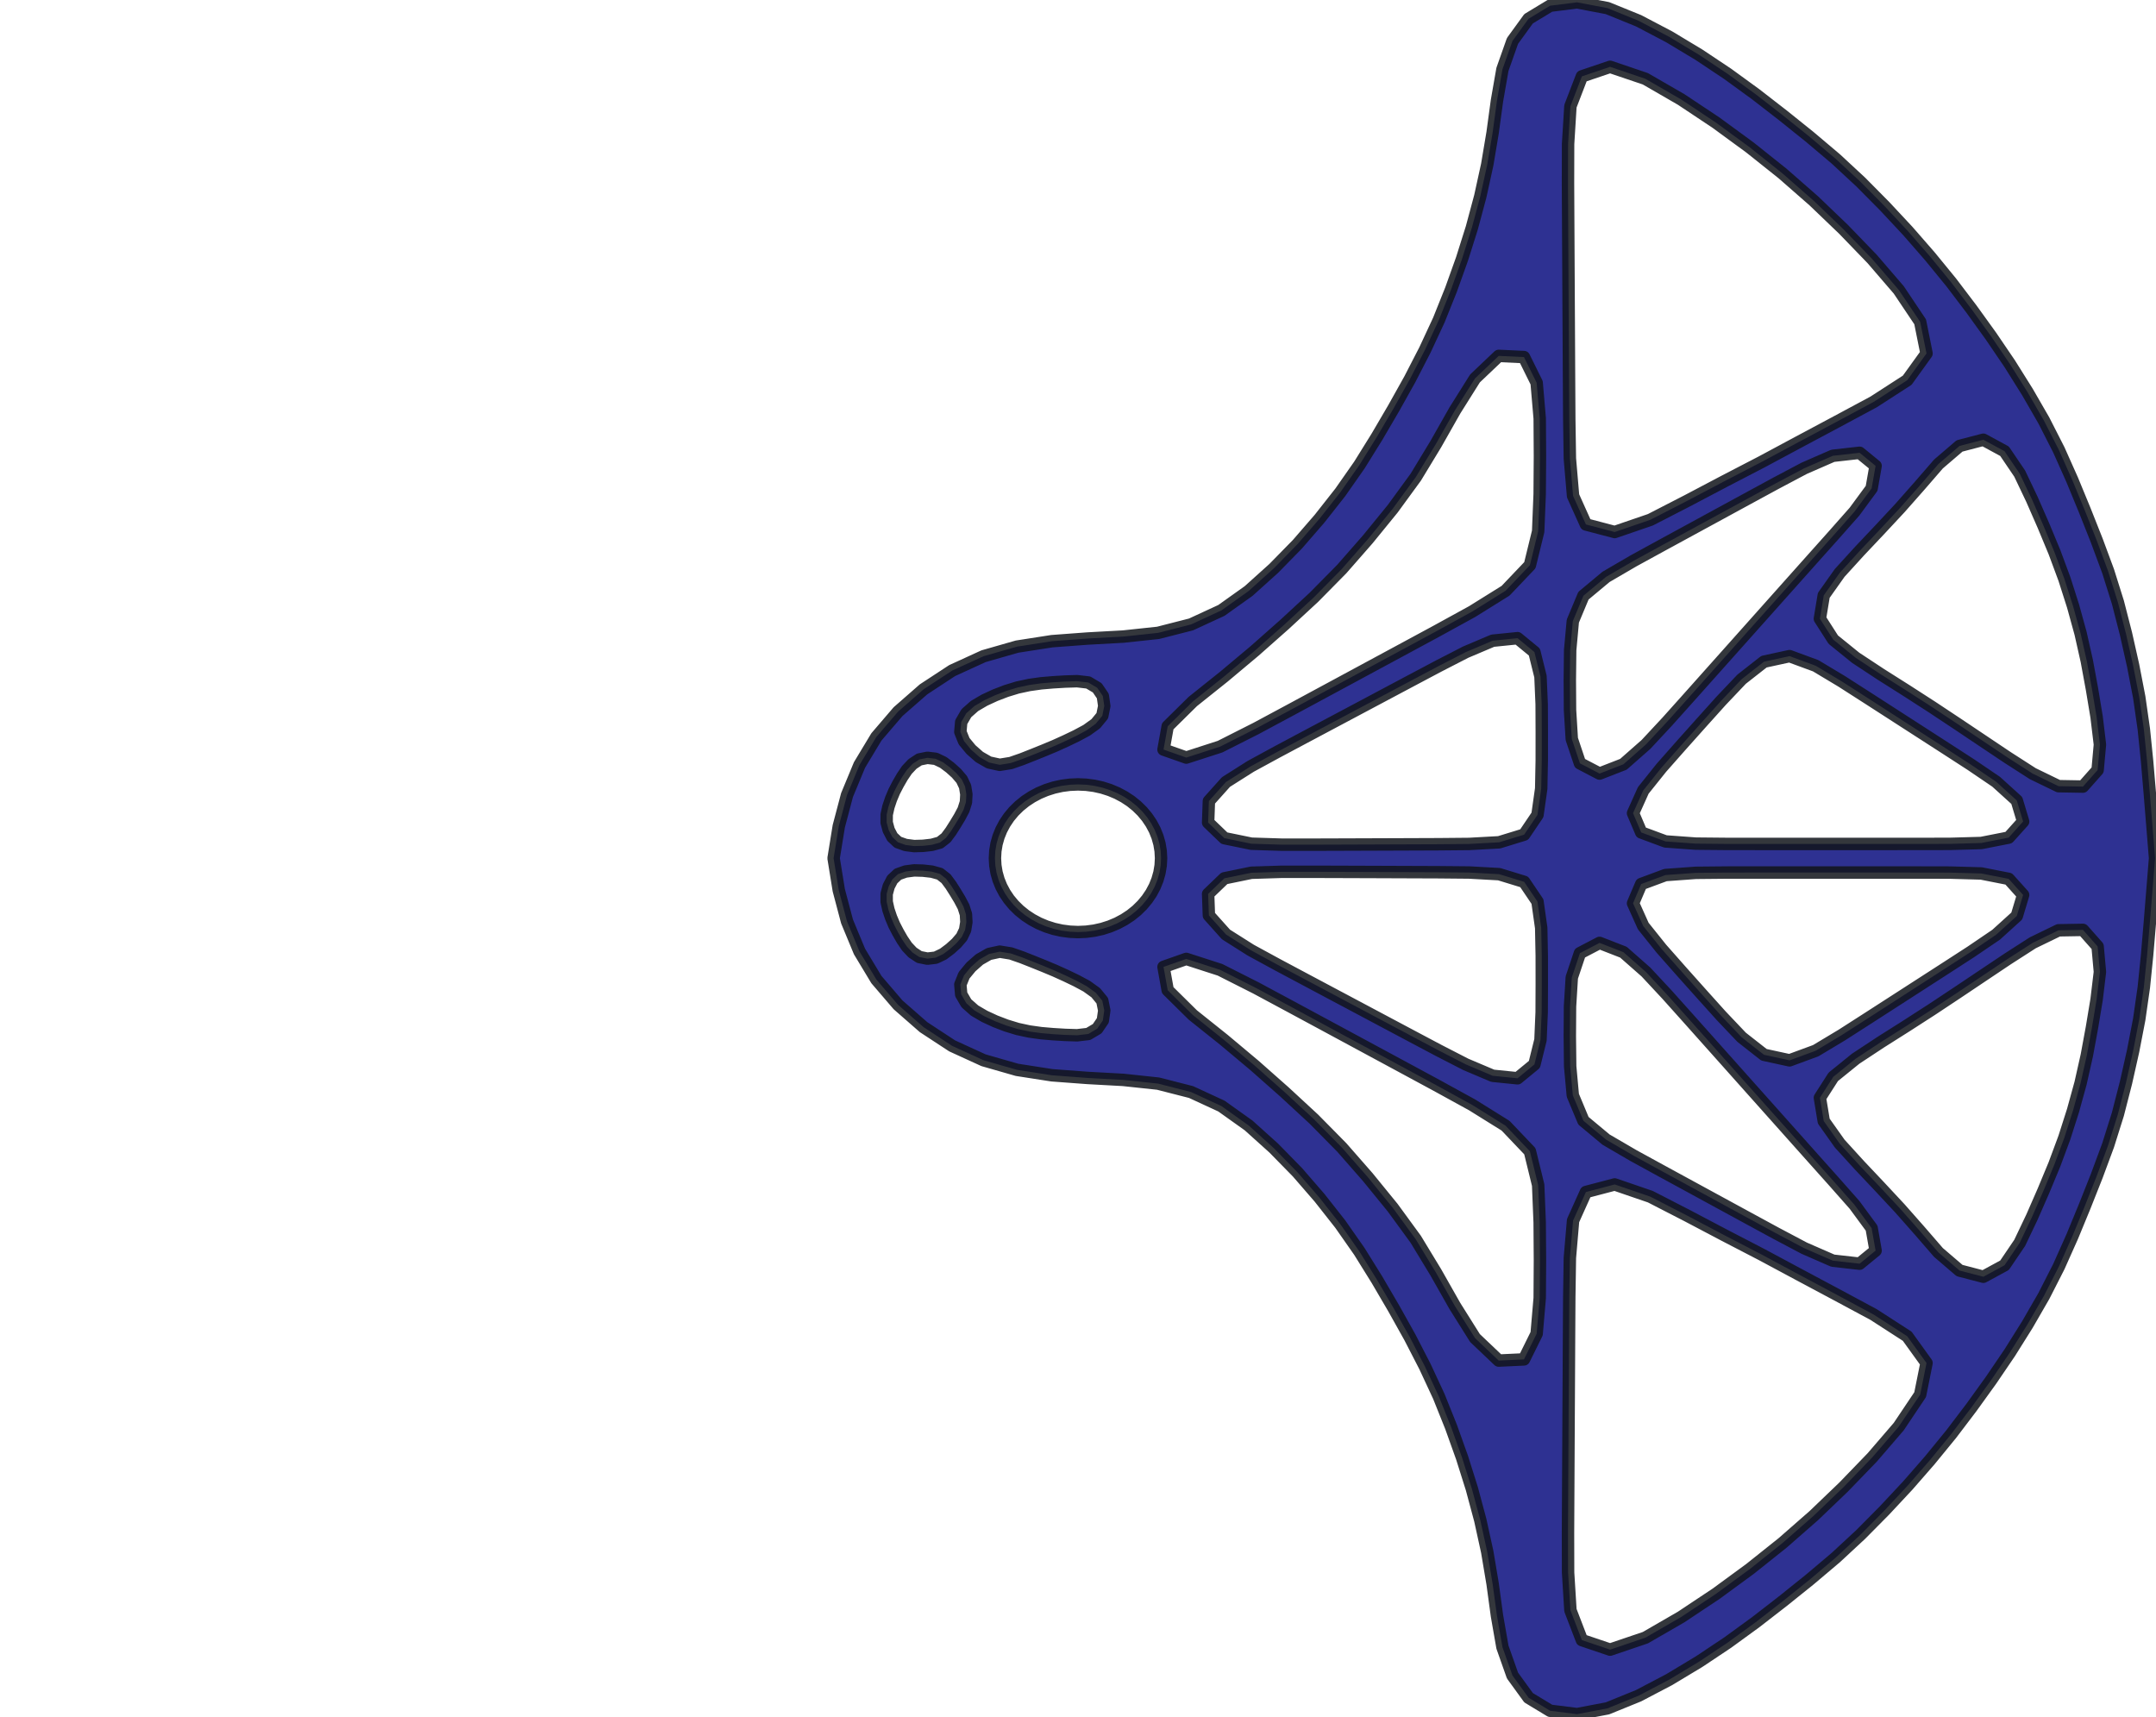
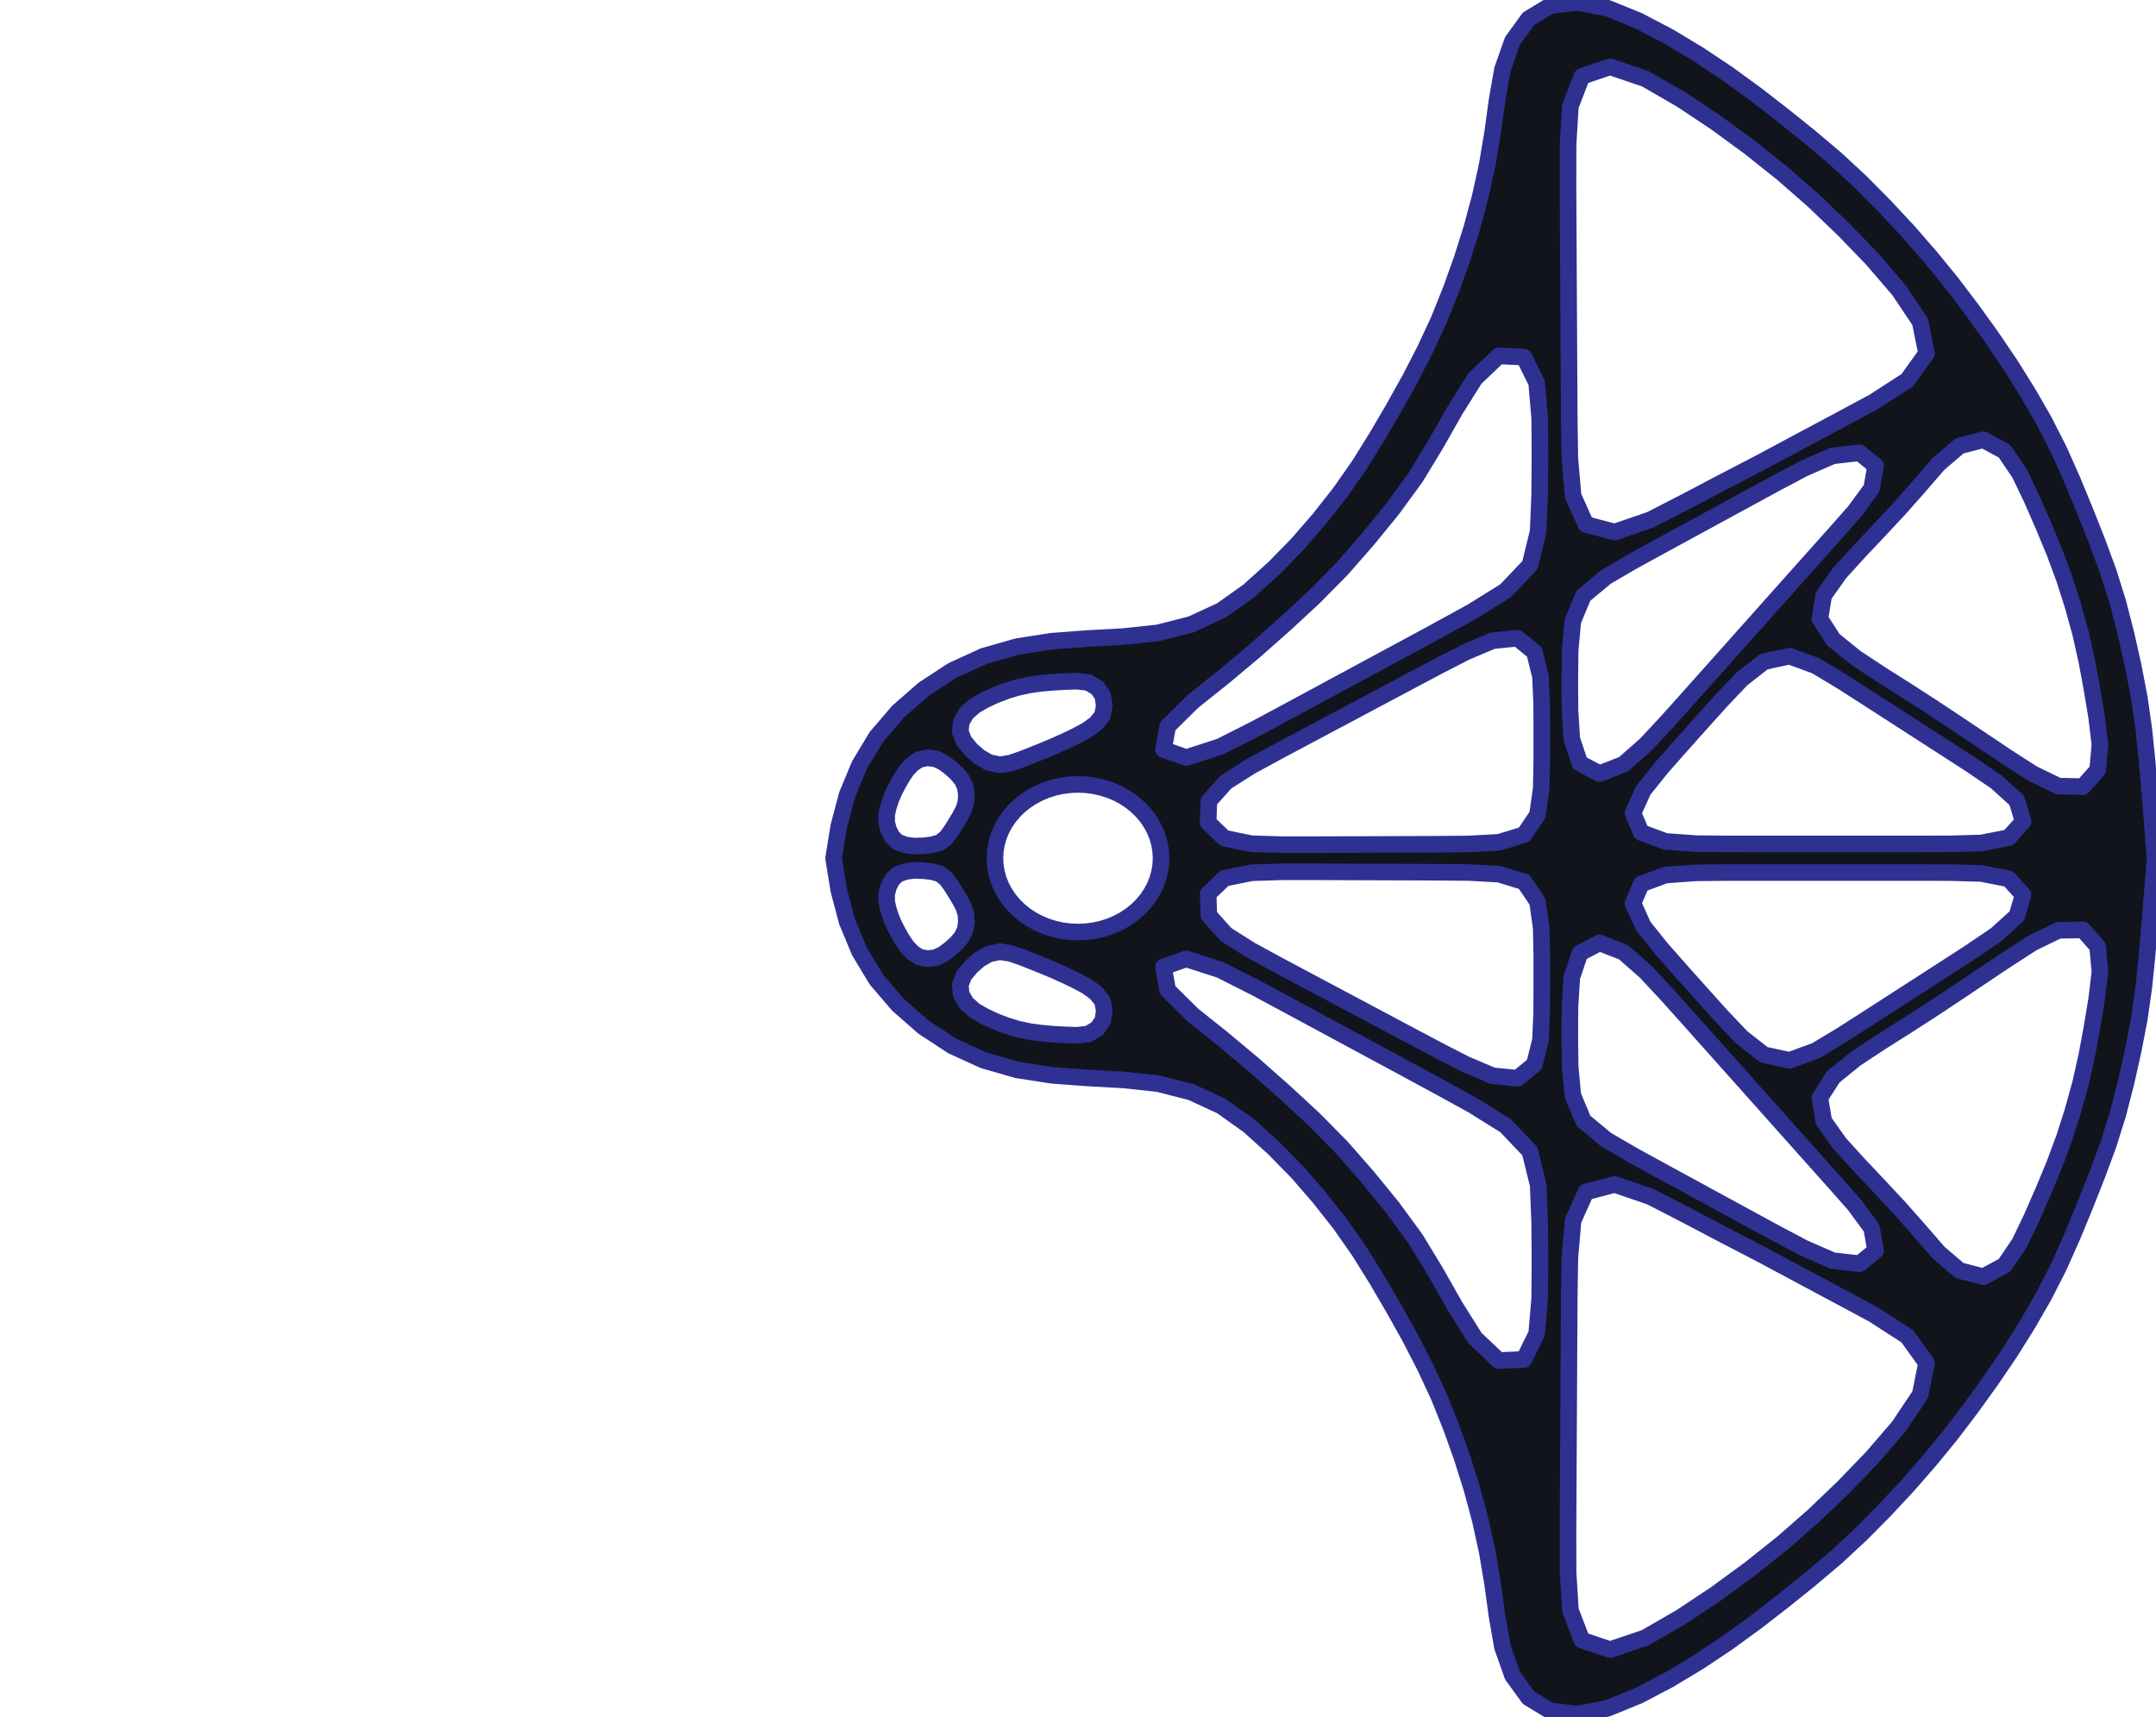
<svg xmlns="http://www.w3.org/2000/svg" viewBox="0 0 260 207" data-generated-from="scripts/assets/doodlegrip-day-contours.json" data-fan-frame-color="black" data-fan-cover-state="bare">
-   <g data-fan-frame="" fill="#2E3192" fill-rule="evenodd" stroke="none">
+   <g data-fan-plate="black" fill="#11141a" fill-rule="evenodd" stroke="none">
    <path data-day-plate="" d="M 259.888 103.5 L 259.573 99.606 L 259.257 95.713 L 258.927 91.822 L 258.533 87.942 L 257.98 84.086 L 257.24 80.252 L 256.38 76.431 L 255.404 72.633 L 254.226 68.885 L 252.856 65.189 L 251.401 61.52 L 249.895 57.866 L 248.281 54.25 L 246.478 50.71 L 244.486 47.257 L 242.362 43.867 L 240.102 40.541 L 237.742 37.266 L 235.298 34.046 L 232.734 30.911 L 230.064 27.85 L 227.278 24.866 L 224.397 21.956 L 221.386 19.164 L 218.231 16.499 L 214.997 13.903 L 211.715 11.36 L 208.353 8.914 L 204.882 6.6 L 201.295 4.442 L 197.601 2.503 L 193.845 0.977 L 190.182 0.281 L 186.936 0.688 L 184.337 2.261 L 182.397 4.935 L 181.186 8.362 L 180.526 12.136 L 180 15.998 L 179.352 19.851 L 178.513 23.678 L 177.495 27.473 L 176.312 31.224 L 174.986 34.931 L 173.517 38.595 L 171.844 42.194 L 170.019 45.738 L 168.07 49.226 L 166.05 52.678 L 163.935 56.081 L 161.629 59.378 L 159.125 62.559 L 156.464 65.629 L 153.608 68.545 L 150.578 71.273 L 147.292 73.615 L 143.637 75.303 L 139.663 76.32 L 135.452 76.769 L 131.151 77.005 L 126.858 77.325 L 122.649 77.98 L 118.609 79.138 L 114.824 80.87 L 111.375 83.131 L 108.303 85.819 L 105.69 88.867 L 103.65 92.255 L 102.147 95.878 L 101.15 99.648 L 100.527 103.5 L 101.15 107.352 L 102.147 111.122 L 103.65 114.745 L 105.69 118.133 L 108.303 121.181 L 111.375 123.869 L 114.824 126.13 L 118.609 127.862 L 122.649 129.02 L 126.858 129.675 L 131.151 129.995 L 135.452 130.231 L 139.663 130.68 L 143.637 131.697 L 147.292 133.385 L 150.578 135.727 L 153.608 138.455 L 156.464 141.371 L 159.125 144.441 L 161.629 147.622 L 163.935 150.919 L 166.05 154.321 L 168.07 157.774 L 170.019 161.262 L 171.844 164.806 L 173.517 168.405 L 174.986 172.069 L 176.312 175.776 L 177.495 179.527 L 178.513 183.322 L 179.352 187.149 L 180 191.002 L 180.526 194.864 L 181.186 198.638 L 182.397 202.065 L 184.337 204.739 L 186.936 206.312 L 190.182 206.719 L 193.845 206.023 L 197.601 204.496 L 201.295 202.558 L 204.882 200.4 L 208.353 198.086 L 211.715 195.64 L 214.997 193.097 L 218.231 190.501 L 221.386 187.836 L 224.397 185.044 L 227.278 182.134 L 230.064 179.15 L 232.734 176.089 L 235.298 172.954 L 237.742 169.734 L 240.102 166.458 L 242.362 163.133 L 244.486 159.743 L 246.478 156.29 L 248.281 152.75 L 249.895 149.134 L 251.401 145.481 L 252.856 141.81 L 254.226 138.115 L 255.404 134.367 L 256.38 130.569 L 257.24 126.748 L 257.98 122.914 L 258.533 119.058 L 258.927 115.178 L 259.257 111.287 L 259.573 107.394 Z M 239.181 53.029 L 236.309 53.778 L 233.763 55.959 L 231.466 58.612 L 229.117 61.272 L 226.686 63.881 L 224.236 66.474 L 221.855 69.088 L 219.933 71.799 L 219.468 74.616 L 221.082 77.138 L 223.785 79.325 L 226.818 81.324 L 229.908 83.279 L 232.98 85.26 L 236.023 87.278 L 239.056 89.31 L 242.089 91.34 L 245.139 93.301 L 248.244 94.809 L 251.192 94.86 L 252.959 92.865 L 253.237 89.793 L 252.836 86.457 L 252.277 83.089 L 251.657 79.727 L 250.907 76.388 L 249.996 73.082 L 248.951 69.808 L 247.752 66.577 L 246.426 63.385 L 245.04 60.216 L 243.564 57.117 L 241.734 54.416 Z M 241.734 152.584 L 243.564 149.883 L 245.04 146.784 L 246.426 143.615 L 247.752 140.423 L 248.951 137.192 L 249.996 133.918 L 250.907 130.612 L 251.657 127.273 L 252.277 123.911 L 252.836 120.543 L 253.237 117.207 L 252.959 114.135 L 251.192 112.14 L 248.244 112.191 L 245.139 113.699 L 242.089 115.66 L 239.056 117.69 L 236.023 119.722 L 232.98 121.74 L 229.908 123.721 L 226.818 125.676 L 223.785 127.675 L 221.082 129.863 L 219.468 132.384 L 219.933 135.201 L 221.855 137.912 L 224.236 140.526 L 226.686 143.119 L 229.117 145.728 L 231.466 148.388 L 233.763 151.041 L 236.309 153.222 L 239.181 153.971 Z M 215.81 79.126 L 212.723 79.797 L 210.033 81.905 L 207.565 84.505 L 205.149 87.192 L 202.741 89.887 L 200.355 92.589 L 198.167 95.321 L 196.933 98.066 L 197.921 100.39 L 200.844 101.473 L 204.512 101.739 L 208.329 101.775 L 212.163 101.777 L 215.998 101.777 L 219.832 101.777 L 223.667 101.777 L 227.501 101.777 L 231.335 101.776 L 235.165 101.768 L 238.927 101.663 L 242.233 101.012 L 243.976 99.075 L 243.213 96.534 L 240.722 94.277 L 237.692 92.219 L 234.578 90.203 L 231.457 88.191 L 228.335 86.178 L 225.214 84.167 L 222.092 82.165 L 218.962 80.287 Z M 218.962 126.713 L 222.092 124.835 L 225.214 122.833 L 228.335 120.822 L 231.457 118.809 L 234.578 116.797 L 237.692 114.781 L 240.722 112.723 L 243.213 110.466 L 243.976 107.925 L 242.233 105.988 L 238.927 105.337 L 235.165 105.232 L 231.335 105.224 L 227.501 105.223 L 223.667 105.223 L 219.832 105.223 L 215.998 105.223 L 212.163 105.223 L 208.329 105.225 L 204.512 105.261 L 200.844 105.527 L 197.921 106.61 L 196.933 108.934 L 198.167 111.679 L 200.355 114.411 L 202.741 117.113 L 205.149 119.808 L 207.565 122.495 L 210.033 125.095 L 212.723 127.203 L 215.81 127.874 Z M 194.166 8.059 L 190.767 9.208 L 189.383 12.806 L 189.102 17.352 L 189.091 22.081 L 189.115 26.828 L 189.14 31.577 L 189.165 36.326 L 189.191 41.075 L 189.216 45.824 L 189.244 50.571 L 189.316 55.295 L 189.702 59.8 L 191.253 63.248 L 194.722 64.16 L 199.023 62.685 L 203.47 60.398 L 207.923 58.051 L 212.44 55.708 L 216.944 53.291 L 221.461 50.88 L 225.948 48.47 L 229.999 45.854 L 232.326 42.625 L 231.56 38.81 L 228.975 34.954 L 225.776 31.237 L 222.328 27.667 L 218.729 24.217 L 214.962 20.92 L 211.029 17.785 L 206.953 14.8 L 202.737 11.995 L 198.416 9.499 Z M 198.416 197.501 L 202.737 195.005 L 206.953 192.2 L 211.029 189.215 L 214.962 186.08 L 218.729 182.783 L 222.328 179.333 L 225.776 175.763 L 228.975 172.046 L 231.56 168.19 L 232.326 164.375 L 229.999 161.146 L 225.948 158.53 L 221.461 156.12 L 216.944 153.708 L 212.44 151.292 L 207.923 148.949 L 203.47 146.602 L 199.023 144.315 L 194.722 142.84 L 191.253 143.751 L 189.702 147.2 L 189.316 151.705 L 189.244 156.429 L 189.216 161.176 L 189.191 165.925 L 189.165 170.674 L 189.14 175.423 L 189.115 180.172 L 189.091 184.919 L 189.102 189.648 L 189.383 194.194 L 190.767 197.792 L 194.166 198.941 Z M 224.258 54.604 L 221.029 54.967 L 217.577 56.473 L 214.138 58.294 L 210.707 60.159 L 207.276 62.027 L 203.846 63.895 L 200.416 65.763 L 196.995 67.636 L 193.677 69.57 L 190.952 71.841 L 189.672 74.905 L 189.352 78.403 L 189.31 82.007 L 189.333 85.615 L 189.548 89.121 L 190.531 92.055 L 192.897 93.291 L 195.776 92.17 L 198.49 89.781 L 201.051 87.031 L 203.57 84.22 L 206.083 81.403 L 208.597 78.585 L 211.11 75.768 L 213.623 72.951 L 216.136 70.133 L 218.65 67.316 L 221.164 64.503 L 223.641 61.701 L 225.708 58.892 L 226.184 56.18 Z M 226.184 150.82 L 225.708 148.108 L 223.641 145.299 L 221.164 142.497 L 218.65 139.684 L 216.136 136.867 L 213.623 134.049 L 211.11 131.232 L 208.597 128.415 L 206.083 125.597 L 203.57 122.78 L 201.051 119.969 L 198.49 117.219 L 195.776 114.83 L 192.897 113.709 L 190.531 114.945 L 189.548 117.879 L 189.333 121.385 L 189.31 124.993 L 189.352 128.597 L 189.672 132.095 L 190.952 135.159 L 193.677 137.43 L 196.995 139.364 L 200.416 141.237 L 203.846 143.105 L 207.276 144.973 L 210.707 146.841 L 214.138 148.706 L 217.577 150.527 L 221.029 152.033 L 224.258 152.396 Z M 183.007 76.962 L 180.009 77.266 L 176.761 78.642 L 173.506 80.315 L 170.261 82.036 L 167.016 83.762 L 163.772 85.488 L 160.527 87.214 L 157.283 88.94 L 154.041 90.668 L 150.828 92.418 L 147.843 94.308 L 145.784 96.607 L 145.692 99.198 L 147.649 101.079 L 150.909 101.749 L 154.594 101.865 L 158.351 101.865 L 162.116 101.853 L 165.881 101.84 L 169.646 101.826 L 173.41 101.812 L 177.161 101.778 L 180.786 101.579 L 183.804 100.653 L 185.41 98.274 L 185.86 95.098 L 185.926 91.724 L 185.929 88.324 L 185.915 84.927 L 185.773 81.589 L 185.041 78.634 Z M 185.041 128.366 L 185.773 125.411 L 185.915 122.073 L 185.929 118.676 L 185.926 115.276 L 185.86 111.902 L 185.41 108.726 L 183.804 106.347 L 180.786 105.421 L 177.161 105.222 L 173.41 105.188 L 169.646 105.174 L 165.881 105.16 L 162.116 105.147 L 158.351 105.135 L 154.594 105.135 L 150.909 105.251 L 147.649 105.921 L 145.692 107.802 L 145.784 110.393 L 147.843 112.692 L 150.828 114.582 L 154.041 116.332 L 157.283 118.06 L 160.527 119.786 L 163.772 121.512 L 167.016 123.238 L 170.261 124.964 L 173.506 126.685 L 176.761 128.358 L 180.009 129.734 L 183.007 130.038 Z M 183.78 43.061 L 180.736 42.919 L 177.876 45.636 L 175.457 49.487 L 173.155 53.549 L 170.727 57.552 L 167.948 61.359 L 164.948 65.04 L 161.809 68.624 L 158.444 72.036 L 154.905 75.307 L 151.287 78.508 L 147.579 81.615 L 143.846 84.597 L 140.818 87.585 L 140.313 90.395 L 143.059 91.361 L 147.136 90.043 L 151.464 87.855 L 155.814 85.518 L 160.166 83.17 L 164.517 80.822 L 168.869 78.473 L 173.218 76.123 L 177.53 73.755 L 181.563 71.243 L 184.495 68.163 L 185.493 64.085 L 185.675 59.587 L 185.708 55.015 L 185.68 50.464 L 185.31 46.157 Z M 185.31 160.843 L 185.68 156.536 L 185.708 151.985 L 185.675 147.413 L 185.493 142.915 L 184.495 138.837 L 181.563 135.757 L 177.53 133.245 L 173.218 130.877 L 168.869 128.527 L 164.517 126.178 L 160.166 123.83 L 155.814 121.482 L 151.464 119.145 L 147.136 116.957 L 143.059 115.639 L 140.313 116.605 L 140.818 119.415 L 143.846 122.403 L 147.579 125.385 L 151.287 128.492 L 154.905 131.693 L 158.444 134.964 L 161.809 138.376 L 164.948 141.96 L 167.948 145.641 L 170.727 149.448 L 173.155 153.451 L 175.457 157.513 L 177.876 161.364 L 180.736 164.081 L 183.78 163.939 Z M 131.239 82.305 L 129.892 82.149 L 128.454 82.194 L 127.003 82.281 L 125.557 82.405 L 124.124 82.606 L 122.717 82.908 L 121.347 83.327 L 120.013 83.839 L 118.725 84.434 L 117.525 85.136 L 116.535 86.013 L 115.915 87.084 L 115.811 88.267 L 116.261 89.383 L 117.094 90.393 L 118.107 91.287 L 119.27 91.954 L 120.56 92.234 L 121.899 92.018 L 123.236 91.554 L 124.568 91.028 L 125.897 90.492 L 127.218 89.94 L 128.518 89.352 L 129.801 88.736 L 131.04 88.072 L 132.139 87.281 L 132.93 86.32 L 133.167 85.139 L 132.995 83.938 L 132.318 82.946 Z M 132.318 124.054 L 132.995 123.062 L 133.167 121.861 L 132.93 120.68 L 132.139 119.719 L 131.04 118.928 L 129.801 118.264 L 128.518 117.648 L 127.218 117.06 L 125.897 116.508 L 124.568 115.972 L 123.236 115.446 L 121.899 114.982 L 120.56 114.766 L 119.27 115.046 L 118.107 115.713 L 117.094 116.607 L 116.261 117.617 L 115.811 118.733 L 115.915 119.916 L 116.535 120.987 L 117.525 121.864 L 118.725 122.566 L 120.013 123.161 L 121.347 123.673 L 122.717 124.092 L 124.124 124.394 L 125.557 124.595 L 127.003 124.719 L 128.454 124.806 L 129.892 124.851 L 131.239 124.695 Z M 112.838 91.509 L 111.843 91.391 L 110.866 91.587 L 110.046 92.127 L 109.361 92.855 L 108.801 93.685 L 108.3 94.555 L 107.84 95.444 L 107.453 96.359 L 107.139 97.296 L 106.928 98.243 L 106.925 99.191 L 107.171 100.104 L 107.607 100.94 L 108.282 101.573 L 109.206 101.9 L 110.239 102.035 L 111.31 102.004 L 112.374 101.884 L 113.342 101.617 L 114.085 101.036 L 114.671 100.245 L 115.21 99.392 L 115.732 98.528 L 116.197 97.65 L 116.487 96.736 L 116.537 95.787 L 116.385 94.851 L 115.98 94 L 115.338 93.251 L 114.574 92.563 L 113.749 91.945 Z M 113.749 115.055 L 114.574 114.437 L 115.338 113.749 L 115.98 113 L 116.385 112.149 L 116.537 111.213 L 116.487 110.264 L 116.197 109.35 L 115.732 108.472 L 115.21 107.608 L 114.671 106.755 L 114.085 105.964 L 113.342 105.383 L 112.374 105.116 L 111.31 104.996 L 110.239 104.965 L 109.206 105.1 L 108.282 105.427 L 107.607 106.06 L 107.171 106.896 L 106.925 107.809 L 106.928 108.757 L 107.139 109.704 L 107.453 110.641 L 107.84 111.556 L 108.3 112.445 L 108.801 113.315 L 109.361 114.145 L 110.046 114.873 L 110.866 115.413 L 111.843 115.609 L 112.838 115.491 Z M 130 112.405 L 130.982 112.362 L 131.954 112.234 L 132.908 112.022 L 133.833 111.727 L 134.722 111.354 L 135.565 110.904 L 136.355 110.384 L 137.083 109.797 L 137.743 109.149 L 138.329 108.447 L 138.834 107.698 L 139.255 106.908 L 139.586 106.085 L 139.825 105.237 L 139.969 104.373 L 140.017 103.5 L 139.969 102.627 L 139.825 101.763 L 139.586 100.915 L 139.255 100.092 L 138.834 99.302 L 138.329 98.553 L 137.743 97.851 L 137.083 97.203 L 136.355 96.616 L 135.565 96.096 L 134.722 95.646 L 133.833 95.273 L 132.908 94.978 L 131.954 94.766 L 130.982 94.638 L 130 94.595 L 129.018 94.638 L 128.046 94.766 L 127.092 94.978 L 126.167 95.273 L 125.278 95.646 L 124.435 96.096 L 123.645 96.616 L 122.917 97.203 L 122.257 97.851 L 121.671 98.553 L 121.166 99.302 L 120.746 100.092 L 120.414 100.915 L 120.175 101.763 L 120.031 102.627 L 119.983 103.5 L 120.031 104.373 L 120.175 105.237 L 120.414 106.085 L 120.746 106.908 L 121.166 107.698 L 121.671 108.447 L 122.257 109.149 L 122.917 109.797 L 123.645 110.384 L 124.435 110.904 L 125.278 111.354 L 126.167 111.727 L 127.092 112.022 L 128.046 112.234 L 129.018 112.362 Z" />
  </g>
-   <g data-fan-frame-tint="black" fill="none" stroke="#11141a" stroke-width="1.5" stroke-linejoin="round" opacity="0.85">
+   <g data-fan-frame="" fill="none" stroke="#2E3192" stroke-width="2" stroke-linejoin="round">
    <path d="M 259.888 103.5 L 259.573 99.606 L 259.257 95.713 L 258.927 91.822 L 258.533 87.942 L 257.98 84.086 L 257.24 80.252 L 256.38 76.431 L 255.404 72.633 L 254.226 68.885 L 252.856 65.189 L 251.401 61.52 L 249.895 57.866 L 248.281 54.25 L 246.478 50.71 L 244.486 47.257 L 242.362 43.867 L 240.102 40.541 L 237.742 37.266 L 235.298 34.046 L 232.734 30.911 L 230.064 27.85 L 227.278 24.866 L 224.397 21.956 L 221.386 19.164 L 218.231 16.499 L 214.997 13.903 L 211.715 11.36 L 208.353 8.914 L 204.882 6.6 L 201.295 4.442 L 197.601 2.503 L 193.845 0.977 L 190.182 0.281 L 186.936 0.688 L 184.337 2.261 L 182.397 4.935 L 181.186 8.362 L 180.526 12.136 L 180 15.998 L 179.352 19.851 L 178.513 23.678 L 177.495 27.473 L 176.312 31.224 L 174.986 34.931 L 173.517 38.595 L 171.844 42.194 L 170.019 45.738 L 168.07 49.226 L 166.05 52.678 L 163.935 56.081 L 161.629 59.378 L 159.125 62.559 L 156.464 65.629 L 153.608 68.545 L 150.578 71.273 L 147.292 73.615 L 143.637 75.303 L 139.663 76.32 L 135.452 76.769 L 131.151 77.005 L 126.858 77.325 L 122.649 77.98 L 118.609 79.138 L 114.824 80.87 L 111.375 83.131 L 108.303 85.819 L 105.69 88.867 L 103.65 92.255 L 102.147 95.878 L 101.15 99.648 L 100.527 103.5 L 101.15 107.352 L 102.147 111.122 L 103.65 114.745 L 105.69 118.133 L 108.303 121.181 L 111.375 123.869 L 114.824 126.13 L 118.609 127.862 L 122.649 129.02 L 126.858 129.675 L 131.151 129.995 L 135.452 130.231 L 139.663 130.68 L 143.637 131.697 L 147.292 133.385 L 150.578 135.727 L 153.608 138.455 L 156.464 141.371 L 159.125 144.441 L 161.629 147.622 L 163.935 150.919 L 166.05 154.321 L 168.07 157.774 L 170.019 161.262 L 171.844 164.806 L 173.517 168.405 L 174.986 172.069 L 176.312 175.776 L 177.495 179.527 L 178.513 183.322 L 179.352 187.149 L 180 191.002 L 180.526 194.864 L 181.186 198.638 L 182.397 202.065 L 184.337 204.739 L 186.936 206.312 L 190.182 206.719 L 193.845 206.023 L 197.601 204.496 L 201.295 202.558 L 204.882 200.4 L 208.353 198.086 L 211.715 195.64 L 214.997 193.097 L 218.231 190.501 L 221.386 187.836 L 224.397 185.044 L 227.278 182.134 L 230.064 179.15 L 232.734 176.089 L 235.298 172.954 L 237.742 169.734 L 240.102 166.458 L 242.362 163.133 L 244.486 159.743 L 246.478 156.29 L 248.281 152.75 L 249.895 149.134 L 251.401 145.481 L 252.856 141.81 L 254.226 138.115 L 255.404 134.367 L 256.38 130.569 L 257.24 126.748 L 257.98 122.914 L 258.533 119.058 L 258.927 115.178 L 259.257 111.287 L 259.573 107.394 Z M 239.181 53.029 L 236.309 53.778 L 233.763 55.959 L 231.466 58.612 L 229.117 61.272 L 226.686 63.881 L 224.236 66.474 L 221.855 69.088 L 219.933 71.799 L 219.468 74.616 L 221.082 77.138 L 223.785 79.325 L 226.818 81.324 L 229.908 83.279 L 232.98 85.26 L 236.023 87.278 L 239.056 89.31 L 242.089 91.34 L 245.139 93.301 L 248.244 94.809 L 251.192 94.86 L 252.959 92.865 L 253.237 89.793 L 252.836 86.457 L 252.277 83.089 L 251.657 79.727 L 250.907 76.388 L 249.996 73.082 L 248.951 69.808 L 247.752 66.577 L 246.426 63.385 L 245.04 60.216 L 243.564 57.117 L 241.734 54.416 Z M 241.734 152.584 L 243.564 149.883 L 245.04 146.784 L 246.426 143.615 L 247.752 140.423 L 248.951 137.192 L 249.996 133.918 L 250.907 130.612 L 251.657 127.273 L 252.277 123.911 L 252.836 120.543 L 253.237 117.207 L 252.959 114.135 L 251.192 112.14 L 248.244 112.191 L 245.139 113.699 L 242.089 115.66 L 239.056 117.69 L 236.023 119.722 L 232.98 121.74 L 229.908 123.721 L 226.818 125.676 L 223.785 127.675 L 221.082 129.863 L 219.468 132.384 L 219.933 135.201 L 221.855 137.912 L 224.236 140.526 L 226.686 143.119 L 229.117 145.728 L 231.466 148.388 L 233.763 151.041 L 236.309 153.222 L 239.181 153.971 Z M 215.81 79.126 L 212.723 79.797 L 210.033 81.905 L 207.565 84.505 L 205.149 87.192 L 202.741 89.887 L 200.355 92.589 L 198.167 95.321 L 196.933 98.066 L 197.921 100.39 L 200.844 101.473 L 204.512 101.739 L 208.329 101.775 L 212.163 101.777 L 215.998 101.777 L 219.832 101.777 L 223.667 101.777 L 227.501 101.777 L 231.335 101.776 L 235.165 101.768 L 238.927 101.663 L 242.233 101.012 L 243.976 99.075 L 243.213 96.534 L 240.722 94.277 L 237.692 92.219 L 234.578 90.203 L 231.457 88.191 L 228.335 86.178 L 225.214 84.167 L 222.092 82.165 L 218.962 80.287 Z M 218.962 126.713 L 222.092 124.835 L 225.214 122.833 L 228.335 120.822 L 231.457 118.809 L 234.578 116.797 L 237.692 114.781 L 240.722 112.723 L 243.213 110.466 L 243.976 107.925 L 242.233 105.988 L 238.927 105.337 L 235.165 105.232 L 231.335 105.224 L 227.501 105.223 L 223.667 105.223 L 219.832 105.223 L 215.998 105.223 L 212.163 105.223 L 208.329 105.225 L 204.512 105.261 L 200.844 105.527 L 197.921 106.61 L 196.933 108.934 L 198.167 111.679 L 200.355 114.411 L 202.741 117.113 L 205.149 119.808 L 207.565 122.495 L 210.033 125.095 L 212.723 127.203 L 215.81 127.874 Z M 194.166 8.059 L 190.767 9.208 L 189.383 12.806 L 189.102 17.352 L 189.091 22.081 L 189.115 26.828 L 189.14 31.577 L 189.165 36.326 L 189.191 41.075 L 189.216 45.824 L 189.244 50.571 L 189.316 55.295 L 189.702 59.8 L 191.253 63.248 L 194.722 64.16 L 199.023 62.685 L 203.47 60.398 L 207.923 58.051 L 212.44 55.708 L 216.944 53.291 L 221.461 50.88 L 225.948 48.47 L 229.999 45.854 L 232.326 42.625 L 231.56 38.81 L 228.975 34.954 L 225.776 31.237 L 222.328 27.667 L 218.729 24.217 L 214.962 20.92 L 211.029 17.785 L 206.953 14.8 L 202.737 11.995 L 198.416 9.499 Z M 198.416 197.501 L 202.737 195.005 L 206.953 192.2 L 211.029 189.215 L 214.962 186.08 L 218.729 182.783 L 222.328 179.333 L 225.776 175.763 L 228.975 172.046 L 231.56 168.19 L 232.326 164.375 L 229.999 161.146 L 225.948 158.53 L 221.461 156.12 L 216.944 153.708 L 212.44 151.292 L 207.923 148.949 L 203.47 146.602 L 199.023 144.315 L 194.722 142.84 L 191.253 143.751 L 189.702 147.2 L 189.316 151.705 L 189.244 156.429 L 189.216 161.176 L 189.191 165.925 L 189.165 170.674 L 189.14 175.423 L 189.115 180.172 L 189.091 184.919 L 189.102 189.648 L 189.383 194.194 L 190.767 197.792 L 194.166 198.941 Z M 224.258 54.604 L 221.029 54.967 L 217.577 56.473 L 214.138 58.294 L 210.707 60.159 L 207.276 62.027 L 203.846 63.895 L 200.416 65.763 L 196.995 67.636 L 193.677 69.57 L 190.952 71.841 L 189.672 74.905 L 189.352 78.403 L 189.31 82.007 L 189.333 85.615 L 189.548 89.121 L 190.531 92.055 L 192.897 93.291 L 195.776 92.17 L 198.49 89.781 L 201.051 87.031 L 203.57 84.22 L 206.083 81.403 L 208.597 78.585 L 211.11 75.768 L 213.623 72.951 L 216.136 70.133 L 218.65 67.316 L 221.164 64.503 L 223.641 61.701 L 225.708 58.892 L 226.184 56.18 Z M 226.184 150.82 L 225.708 148.108 L 223.641 145.299 L 221.164 142.497 L 218.65 139.684 L 216.136 136.867 L 213.623 134.049 L 211.11 131.232 L 208.597 128.415 L 206.083 125.597 L 203.57 122.78 L 201.051 119.969 L 198.49 117.219 L 195.776 114.83 L 192.897 113.709 L 190.531 114.945 L 189.548 117.879 L 189.333 121.385 L 189.31 124.993 L 189.352 128.597 L 189.672 132.095 L 190.952 135.159 L 193.677 137.43 L 196.995 139.364 L 200.416 141.237 L 203.846 143.105 L 207.276 144.973 L 210.707 146.841 L 214.138 148.706 L 217.577 150.527 L 221.029 152.033 L 224.258 152.396 Z M 183.007 76.962 L 180.009 77.266 L 176.761 78.642 L 173.506 80.315 L 170.261 82.036 L 167.016 83.762 L 163.772 85.488 L 160.527 87.214 L 157.283 88.94 L 154.041 90.668 L 150.828 92.418 L 147.843 94.308 L 145.784 96.607 L 145.692 99.198 L 147.649 101.079 L 150.909 101.749 L 154.594 101.865 L 158.351 101.865 L 162.116 101.853 L 165.881 101.84 L 169.646 101.826 L 173.41 101.812 L 177.161 101.778 L 180.786 101.579 L 183.804 100.653 L 185.41 98.274 L 185.86 95.098 L 185.926 91.724 L 185.929 88.324 L 185.915 84.927 L 185.773 81.589 L 185.041 78.634 Z M 185.041 128.366 L 185.773 125.411 L 185.915 122.073 L 185.929 118.676 L 185.926 115.276 L 185.86 111.902 L 185.41 108.726 L 183.804 106.347 L 180.786 105.421 L 177.161 105.222 L 173.41 105.188 L 169.646 105.174 L 165.881 105.16 L 162.116 105.147 L 158.351 105.135 L 154.594 105.135 L 150.909 105.251 L 147.649 105.921 L 145.692 107.802 L 145.784 110.393 L 147.843 112.692 L 150.828 114.582 L 154.041 116.332 L 157.283 118.06 L 160.527 119.786 L 163.772 121.512 L 167.016 123.238 L 170.261 124.964 L 173.506 126.685 L 176.761 128.358 L 180.009 129.734 L 183.007 130.038 Z M 183.78 43.061 L 180.736 42.919 L 177.876 45.636 L 175.457 49.487 L 173.155 53.549 L 170.727 57.552 L 167.948 61.359 L 164.948 65.04 L 161.809 68.624 L 158.444 72.036 L 154.905 75.307 L 151.287 78.508 L 147.579 81.615 L 143.846 84.597 L 140.818 87.585 L 140.313 90.395 L 143.059 91.361 L 147.136 90.043 L 151.464 87.855 L 155.814 85.518 L 160.166 83.17 L 164.517 80.822 L 168.869 78.473 L 173.218 76.123 L 177.53 73.755 L 181.563 71.243 L 184.495 68.163 L 185.493 64.085 L 185.675 59.587 L 185.708 55.015 L 185.68 50.464 L 185.31 46.157 Z M 185.31 160.843 L 185.68 156.536 L 185.708 151.985 L 185.675 147.413 L 185.493 142.915 L 184.495 138.837 L 181.563 135.757 L 177.53 133.245 L 173.218 130.877 L 168.869 128.527 L 164.517 126.178 L 160.166 123.83 L 155.814 121.482 L 151.464 119.145 L 147.136 116.957 L 143.059 115.639 L 140.313 116.605 L 140.818 119.415 L 143.846 122.403 L 147.579 125.385 L 151.287 128.492 L 154.905 131.693 L 158.444 134.964 L 161.809 138.376 L 164.948 141.96 L 167.948 145.641 L 170.727 149.448 L 173.155 153.451 L 175.457 157.513 L 177.876 161.364 L 180.736 164.081 L 183.78 163.939 Z M 131.239 82.305 L 129.892 82.149 L 128.454 82.194 L 127.003 82.281 L 125.557 82.405 L 124.124 82.606 L 122.717 82.908 L 121.347 83.327 L 120.013 83.839 L 118.725 84.434 L 117.525 85.136 L 116.535 86.013 L 115.915 87.084 L 115.811 88.267 L 116.261 89.383 L 117.094 90.393 L 118.107 91.287 L 119.27 91.954 L 120.56 92.234 L 121.899 92.018 L 123.236 91.554 L 124.568 91.028 L 125.897 90.492 L 127.218 89.94 L 128.518 89.352 L 129.801 88.736 L 131.04 88.072 L 132.139 87.281 L 132.93 86.32 L 133.167 85.139 L 132.995 83.938 L 132.318 82.946 Z M 132.318 124.054 L 132.995 123.062 L 133.167 121.861 L 132.93 120.68 L 132.139 119.719 L 131.04 118.928 L 129.801 118.264 L 128.518 117.648 L 127.218 117.06 L 125.897 116.508 L 124.568 115.972 L 123.236 115.446 L 121.899 114.982 L 120.56 114.766 L 119.27 115.046 L 118.107 115.713 L 117.094 116.607 L 116.261 117.617 L 115.811 118.733 L 115.915 119.916 L 116.535 120.987 L 117.525 121.864 L 118.725 122.566 L 120.013 123.161 L 121.347 123.673 L 122.717 124.092 L 124.124 124.394 L 125.557 124.595 L 127.003 124.719 L 128.454 124.806 L 129.892 124.851 L 131.239 124.695 Z M 112.838 91.509 L 111.843 91.391 L 110.866 91.587 L 110.046 92.127 L 109.361 92.855 L 108.801 93.685 L 108.3 94.555 L 107.84 95.444 L 107.453 96.359 L 107.139 97.296 L 106.928 98.243 L 106.925 99.191 L 107.171 100.104 L 107.607 100.94 L 108.282 101.573 L 109.206 101.9 L 110.239 102.035 L 111.31 102.004 L 112.374 101.884 L 113.342 101.617 L 114.085 101.036 L 114.671 100.245 L 115.21 99.392 L 115.732 98.528 L 116.197 97.65 L 116.487 96.736 L 116.537 95.787 L 116.385 94.851 L 115.98 94 L 115.338 93.251 L 114.574 92.563 L 113.749 91.945 Z M 113.749 115.055 L 114.574 114.437 L 115.338 113.749 L 115.98 113 L 116.385 112.149 L 116.537 111.213 L 116.487 110.264 L 116.197 109.35 L 115.732 108.472 L 115.21 107.608 L 114.671 106.755 L 114.085 105.964 L 113.342 105.383 L 112.374 105.116 L 111.31 104.996 L 110.239 104.965 L 109.206 105.1 L 108.282 105.427 L 107.607 106.06 L 107.171 106.896 L 106.925 107.809 L 106.928 108.757 L 107.139 109.704 L 107.453 110.641 L 107.84 111.556 L 108.3 112.445 L 108.801 113.315 L 109.361 114.145 L 110.046 114.873 L 110.866 115.413 L 111.843 115.609 L 112.838 115.491 Z M 130 112.405 L 130.982 112.362 L 131.954 112.234 L 132.908 112.022 L 133.833 111.727 L 134.722 111.354 L 135.565 110.904 L 136.355 110.384 L 137.083 109.797 L 137.743 109.149 L 138.329 108.447 L 138.834 107.698 L 139.255 106.908 L 139.586 106.085 L 139.825 105.237 L 139.969 104.373 L 140.017 103.5 L 139.969 102.627 L 139.825 101.763 L 139.586 100.915 L 139.255 100.092 L 138.834 99.302 L 138.329 98.553 L 137.743 97.851 L 137.083 97.203 L 136.355 96.616 L 135.565 96.096 L 134.722 95.646 L 133.833 95.273 L 132.908 94.978 L 131.954 94.766 L 130.982 94.638 L 130 94.595 L 129.018 94.638 L 128.046 94.766 L 127.092 94.978 L 126.167 95.273 L 125.278 95.646 L 124.435 96.096 L 123.645 96.616 L 122.917 97.203 L 122.257 97.851 L 121.671 98.553 L 121.166 99.302 L 120.746 100.092 L 120.414 100.915 L 120.175 101.763 L 120.031 102.627 L 119.983 103.5 L 120.031 104.373 L 120.175 105.237 L 120.414 106.085 L 120.746 106.908 L 121.166 107.698 L 121.671 108.447 L 122.257 109.149 L 122.917 109.797 L 123.645 110.384 L 124.435 110.904 L 125.278 111.354 L 126.167 111.727 L 127.092 112.022 L 128.046 112.234 L 129.018 112.362 Z" />
  </g>
</svg>
